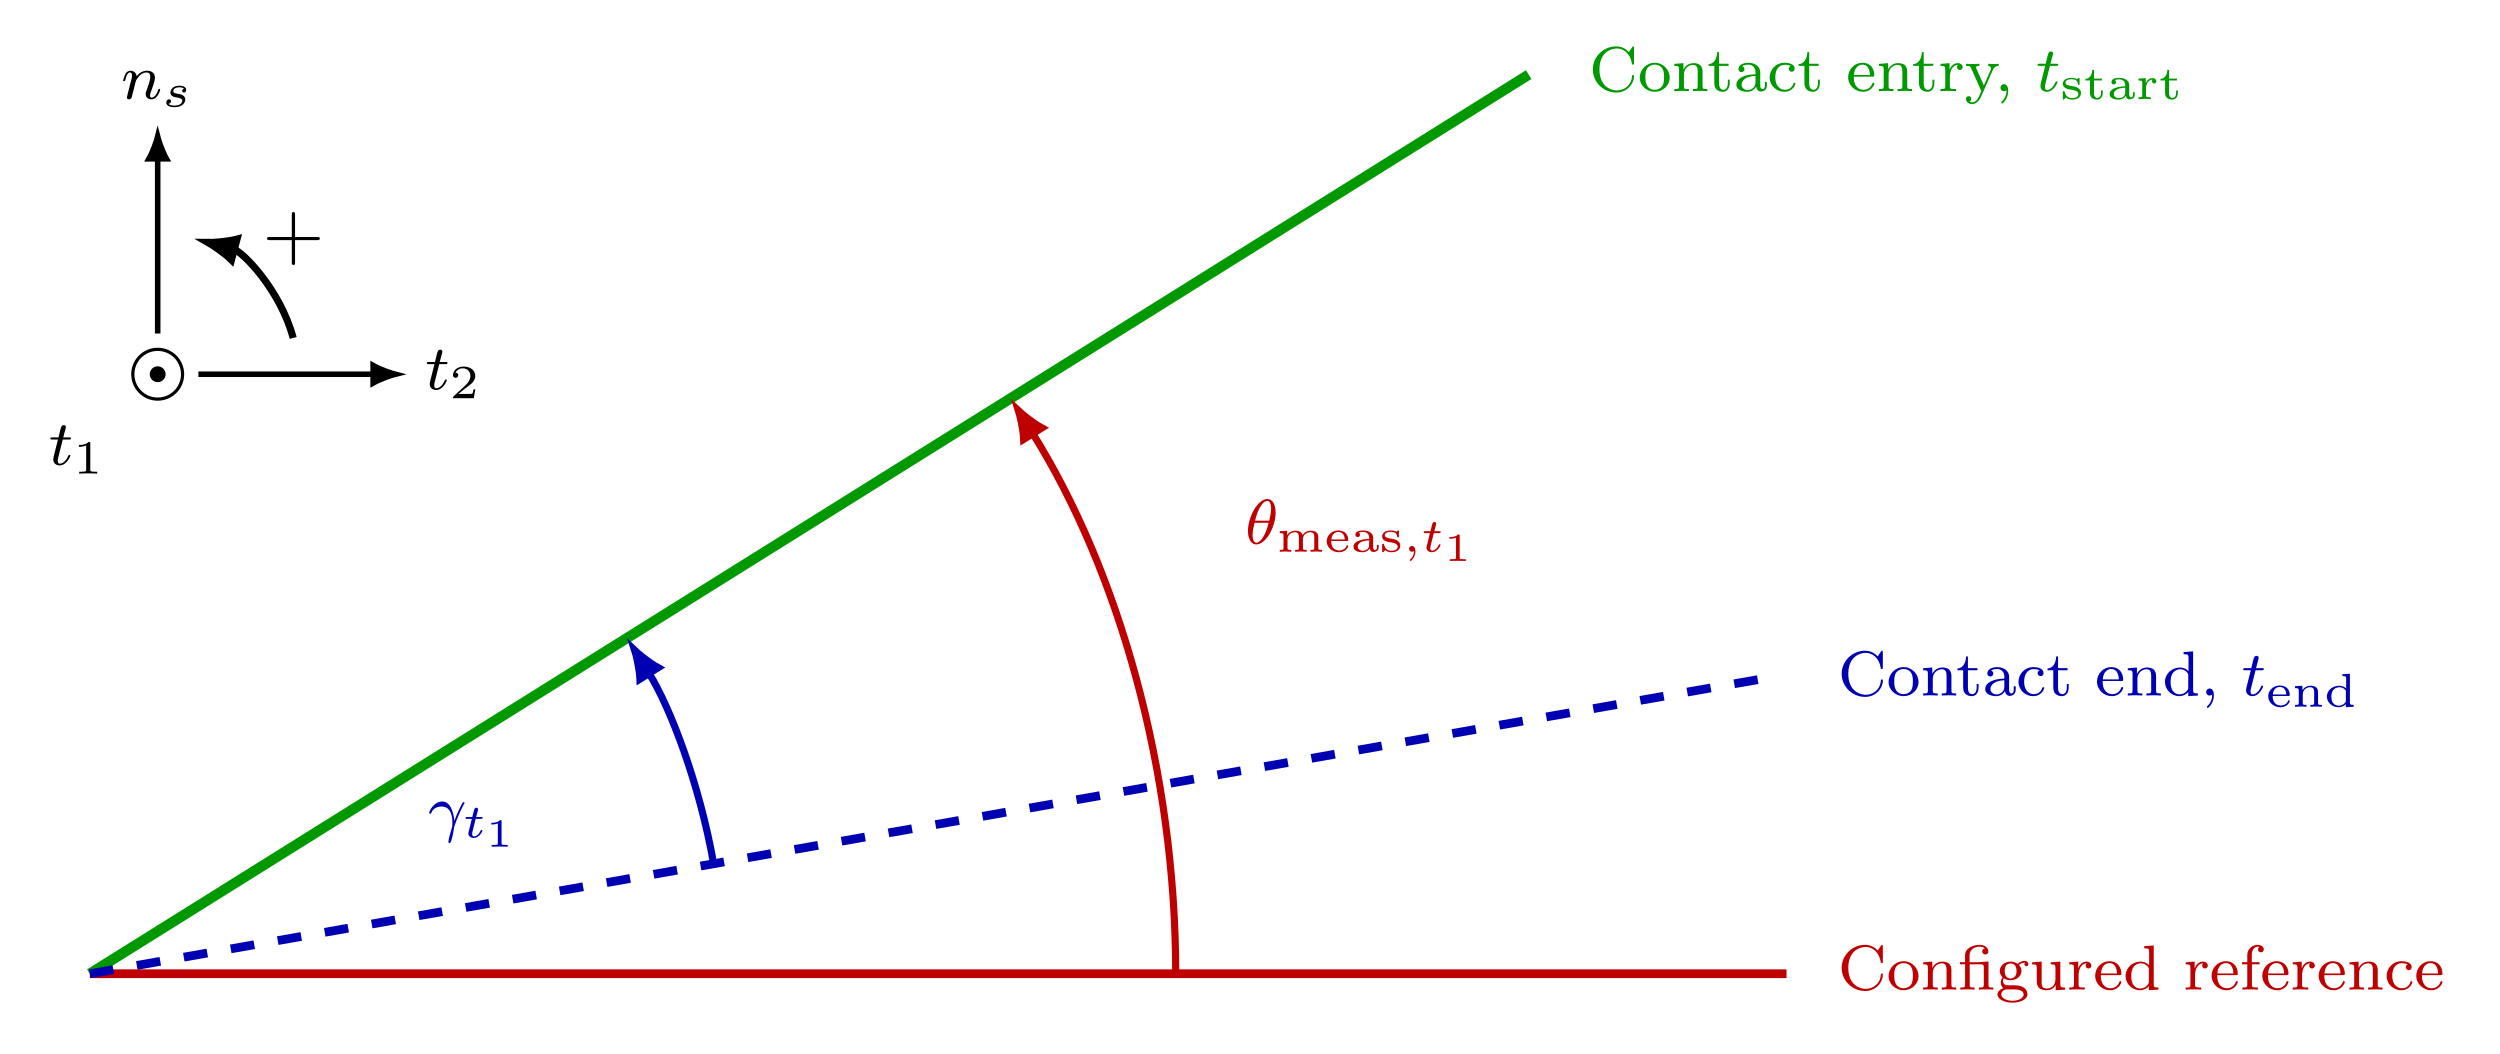
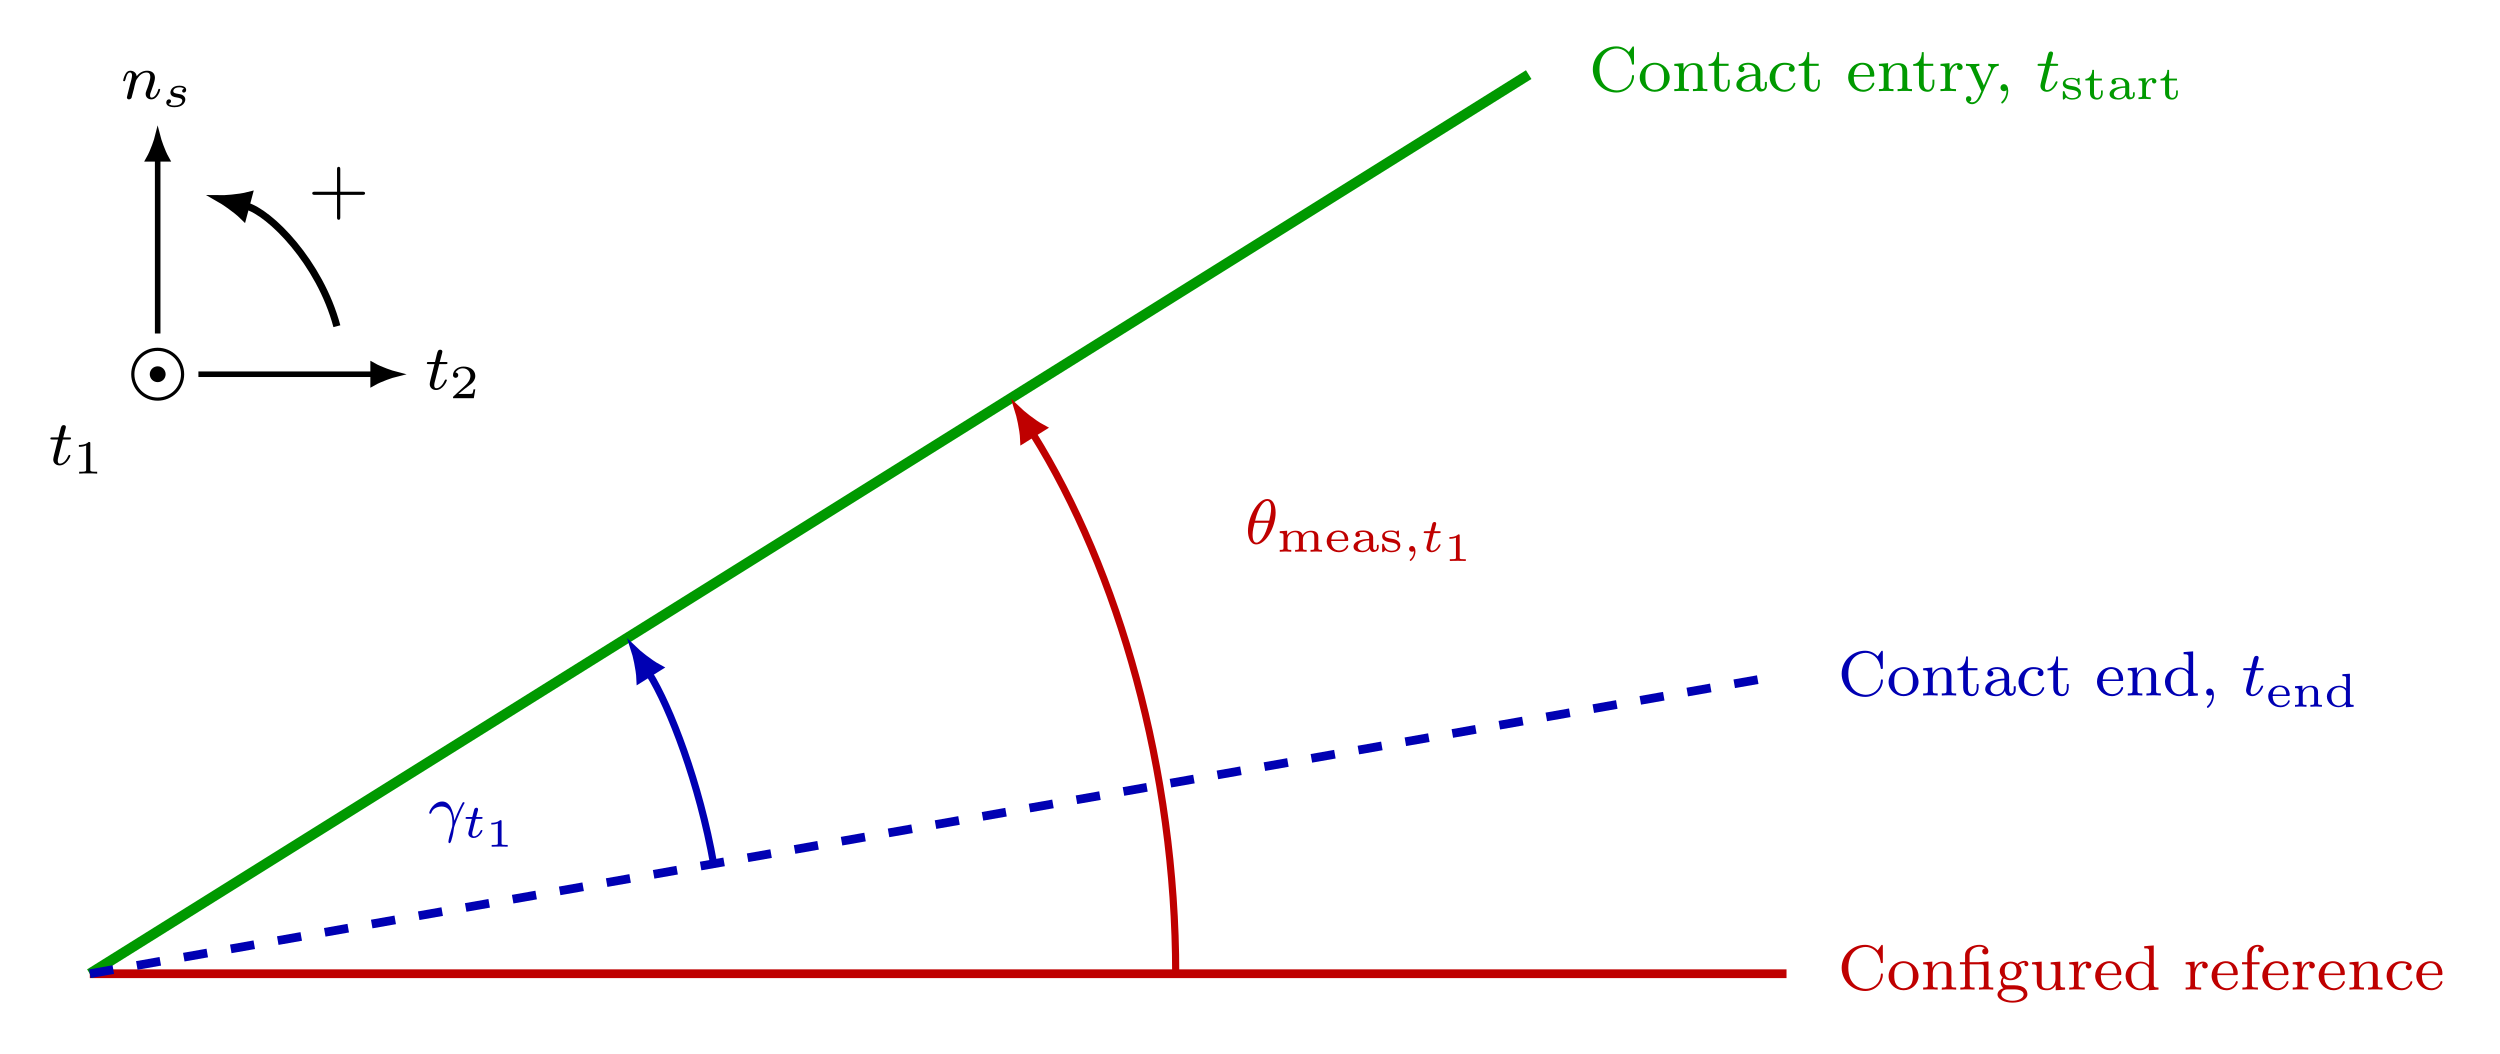
<svg xmlns="http://www.w3.org/2000/svg" xmlns:xlink="http://www.w3.org/1999/xlink" width="312.146" height="131.531" viewBox="0 0 312.146 131.531">
  <defs>
    <g>
      <g id="glyph-0-0">
        <path d="M 5.609 -5.375 C 5.609 -5.516 5.609 -5.594 5.516 -5.594 C 5.453 -5.594 5.438 -5.578 5.375 -5.484 L 4.969 -4.891 C 4.688 -5.203 4.156 -5.594 3.391 -5.594 C 1.797 -5.594 0.469 -4.312 0.469 -2.719 C 0.469 -1.109 1.797 0.172 3.406 0.172 C 4.734 0.172 5.609 -0.891 5.609 -1.859 C 5.609 -1.938 5.609 -2.016 5.484 -2.016 C 5.391 -2.016 5.375 -1.969 5.359 -1.891 C 5.297 -0.672 4.312 -0.094 3.484 -0.094 C 2.797 -0.094 1.297 -0.516 1.297 -2.719 C 1.297 -4.844 2.719 -5.328 3.484 -5.328 C 4.219 -5.328 5.141 -4.797 5.344 -3.422 C 5.359 -3.359 5.359 -3.312 5.484 -3.312 C 5.609 -3.312 5.609 -3.359 5.609 -3.516 Z M 5.609 -5.375 " />
      </g>
      <g id="glyph-0-1">
        <path d="M 3.969 -1.688 C 3.969 -2.688 3.156 -3.547 2.109 -3.547 C 1.062 -3.547 0.234 -2.688 0.234 -1.688 C 0.234 -0.703 1.094 0.078 2.109 0.078 C 3.125 0.078 3.969 -0.703 3.969 -1.688 Z M 2.109 -0.172 C 1.672 -0.172 1.344 -0.375 1.172 -0.656 C 0.969 -0.969 0.938 -1.359 0.938 -1.766 C 0.938 -2.062 0.938 -2.547 1.188 -2.875 C 1.391 -3.156 1.734 -3.312 2.109 -3.312 C 2.516 -3.312 2.859 -3.125 3.047 -2.844 C 3.25 -2.516 3.266 -2.078 3.266 -1.766 C 3.266 -1.391 3.25 -0.953 3.031 -0.625 C 2.812 -0.312 2.453 -0.172 2.109 -0.172 Z M 2.109 -0.172 " />
      </g>
      <g id="glyph-0-2">
        <path d="M 3.859 -2.406 C 3.859 -3.078 3.562 -3.5 2.719 -3.5 C 1.938 -3.5 1.578 -2.922 1.484 -2.734 L 1.469 -2.734 L 1.469 -3.5 L 0.328 -3.406 L 0.328 -3.156 C 0.859 -3.156 0.922 -3.094 0.922 -2.703 L 0.922 -0.625 C 0.922 -0.266 0.828 -0.266 0.328 -0.266 L 0.328 0 C 0.672 -0.031 1.016 -0.031 1.234 -0.031 C 1.453 -0.031 1.797 -0.031 2.141 0 L 2.141 -0.266 C 1.625 -0.266 1.531 -0.266 1.531 -0.625 L 1.531 -2.062 C 1.531 -2.891 2.172 -3.281 2.656 -3.281 C 3.141 -3.281 3.25 -2.938 3.25 -2.438 L 3.25 -0.625 C 3.25 -0.266 3.156 -0.266 2.656 -0.266 L 2.656 0 C 3 -0.031 3.344 -0.031 3.562 -0.031 C 3.781 -0.031 4.125 -0.031 4.453 0 L 4.453 -0.266 C 3.953 -0.266 3.859 -0.266 3.859 -0.625 Z M 3.859 -2.406 " />
      </g>
      <g id="glyph-0-3">
        <path d="M 1.469 -3.156 L 2.656 -3.156 L 2.656 -3.422 L 1.469 -3.422 L 1.469 -4.875 L 1.234 -4.875 C 1.219 -4.156 0.891 -3.406 0.156 -3.375 L 0.156 -3.156 L 0.875 -3.156 L 0.875 -0.984 C 0.875 -0.062 1.594 0.078 1.953 0.078 C 2.484 0.078 2.797 -0.391 2.797 -0.984 L 2.797 -1.438 L 2.562 -1.438 L 2.562 -1.016 C 2.562 -0.453 2.312 -0.172 2.016 -0.172 C 1.469 -0.172 1.469 -0.844 1.469 -0.969 Z M 1.469 -3.156 " />
      </g>
      <g id="glyph-0-4">
        <path d="M 3.328 -2.359 C 3.328 -3.141 2.578 -3.547 1.859 -3.547 C 1.203 -3.547 0.609 -3.281 0.609 -2.766 C 0.609 -2.531 0.781 -2.375 0.984 -2.375 C 1.203 -2.375 1.359 -2.547 1.359 -2.75 C 1.359 -2.938 1.234 -3.078 1.062 -3.125 C 1.359 -3.312 1.781 -3.312 1.844 -3.312 C 2.281 -3.312 2.734 -3.016 2.734 -2.359 L 2.734 -2.109 C 2.266 -2.094 1.734 -2.062 1.188 -1.828 C 0.484 -1.531 0.344 -1.078 0.344 -0.812 C 0.344 -0.125 1.156 0.078 1.703 0.078 C 2.281 0.078 2.641 -0.25 2.812 -0.562 C 2.844 -0.266 3.062 0.047 3.406 0.047 C 3.484 0.047 4.156 0.016 4.156 -0.719 L 4.156 -1.156 L 3.906 -1.156 L 3.906 -0.719 C 3.906 -0.391 3.797 -0.266 3.625 -0.266 C 3.328 -0.266 3.328 -0.625 3.328 -0.719 Z M 2.734 -1.125 C 2.734 -0.344 2.078 -0.141 1.766 -0.141 C 1.344 -0.141 1 -0.422 1 -0.797 C 1 -1.328 1.5 -1.859 2.734 -1.906 Z M 2.734 -1.125 " />
      </g>
      <g id="glyph-0-5">
        <path d="M 2.922 -3.156 C 2.703 -3.078 2.672 -2.891 2.672 -2.797 C 2.672 -2.594 2.812 -2.422 3.047 -2.422 C 3.25 -2.422 3.406 -2.578 3.406 -2.812 C 3.406 -3.297 2.875 -3.547 2.125 -3.547 C 1.031 -3.547 0.281 -2.656 0.281 -1.719 C 0.281 -0.703 1.109 0.078 2.109 0.078 C 3.219 0.078 3.5 -0.859 3.5 -0.953 C 3.5 -1.047 3.391 -1.047 3.375 -1.047 C 3.312 -1.047 3.281 -1.047 3.25 -0.953 C 3.203 -0.797 2.969 -0.172 2.188 -0.172 C 1.688 -0.172 0.984 -0.547 0.984 -1.719 C 0.984 -2.859 1.578 -3.297 2.156 -3.297 C 2.219 -3.297 2.641 -3.297 2.922 -3.156 Z M 2.922 -3.156 " />
      </g>
      <g id="glyph-0-6">
        <path d="M 3.281 -1.812 C 3.453 -1.812 3.5 -1.812 3.5 -2 C 3.5 -2.703 3.109 -3.547 2 -3.547 C 1.016 -3.547 0.234 -2.719 0.234 -1.734 C 0.234 -0.719 1.094 0.078 2.094 0.078 C 3.109 0.078 3.5 -0.766 3.5 -0.953 C 3.5 -0.984 3.484 -1.062 3.375 -1.062 C 3.281 -1.062 3.266 -1.016 3.25 -0.953 C 2.969 -0.188 2.281 -0.172 2.141 -0.172 C 1.781 -0.172 1.422 -0.328 1.188 -0.703 C 0.938 -1.062 0.938 -1.578 0.938 -1.812 Z M 0.953 -2.016 C 1.031 -3.125 1.703 -3.312 2 -3.312 C 2.922 -3.312 2.953 -2.203 2.953 -2.016 Z M 0.953 -2.016 " />
      </g>
      <g id="glyph-0-7">
        <path d="M 1.453 -1.812 C 1.453 -2.406 1.703 -3.266 2.469 -3.281 C 2.422 -3.25 2.344 -3.188 2.344 -3 C 2.344 -2.75 2.531 -2.641 2.688 -2.641 C 2.875 -2.641 3.047 -2.766 3.047 -3 C 3.047 -3.281 2.797 -3.5 2.438 -3.5 C 1.922 -3.5 1.578 -3.109 1.406 -2.672 L 1.406 -3.5 L 0.281 -3.406 L 0.281 -3.156 C 0.812 -3.156 0.875 -3.094 0.875 -2.703 L 0.875 -0.625 C 0.875 -0.266 0.781 -0.266 0.281 -0.266 L 0.281 0 C 0.594 -0.031 1.031 -0.031 1.219 -0.031 C 1.688 -0.031 1.703 -0.031 2.219 0 L 2.219 -0.266 L 2.062 -0.266 C 1.469 -0.266 1.453 -0.344 1.453 -0.641 Z M 1.453 -1.812 " />
      </g>
      <g id="glyph-0-8">
        <path d="M 3.516 -2.625 C 3.719 -3.078 4.016 -3.156 4.266 -3.156 L 4.266 -3.422 C 4 -3.391 3.984 -3.391 3.641 -3.391 C 3.609 -3.391 3.188 -3.391 2.953 -3.422 L 2.953 -3.156 C 3.188 -3.141 3.297 -3.016 3.297 -2.828 C 3.297 -2.781 3.297 -2.734 3.25 -2.641 L 2.406 -0.719 L 1.484 -2.797 C 1.422 -2.906 1.422 -2.922 1.422 -2.953 C 1.422 -3.156 1.672 -3.156 1.844 -3.156 L 1.844 -3.422 C 1.5 -3.391 1.156 -3.391 0.969 -3.391 C 0.812 -3.391 0.422 -3.391 0.172 -3.422 L 0.172 -3.156 C 0.594 -3.156 0.703 -3.141 0.828 -2.844 L 2.094 0 C 1.734 0.844 1.5 1.391 0.938 1.391 C 0.734 1.391 0.609 1.297 0.609 1.297 C 0.672 1.281 0.844 1.203 0.844 0.969 C 0.844 0.75 0.688 0.625 0.516 0.625 C 0.344 0.625 0.172 0.734 0.172 0.969 C 0.172 1.328 0.516 1.625 0.938 1.625 C 1.641 1.625 2.031 0.766 2.062 0.688 Z M 3.516 -2.625 " />
      </g>
      <g id="glyph-0-9">
        <path d="M 1.484 -0.125 C 1.484 0.125 1.484 0.766 0.875 1.328 C 0.859 1.359 0.828 1.375 0.828 1.422 C 0.828 1.5 0.906 1.547 0.938 1.547 C 1.047 1.547 1.703 0.922 1.703 -0.031 C 1.703 -0.469 1.547 -0.875 1.172 -0.875 C 0.906 -0.875 0.734 -0.672 0.734 -0.438 C 0.734 -0.203 0.891 0 1.172 0 C 1.344 0 1.453 -0.094 1.484 -0.125 Z M 1.484 -0.125 " />
      </g>
      <g id="glyph-0-10">
        <path d="M 2.609 -5.422 L 2.609 -5.156 C 3.156 -5.156 3.219 -5.109 3.219 -4.719 L 3.219 -3.047 C 2.938 -3.344 2.562 -3.5 2.156 -3.5 C 1.156 -3.5 0.281 -2.734 0.281 -1.703 C 0.281 -0.734 1.078 0.078 2.078 0.078 C 2.547 0.078 2.922 -0.141 3.188 -0.422 L 3.188 0.078 L 4.391 0 L 4.391 -0.266 C 3.859 -0.266 3.797 -0.312 3.797 -0.703 L 3.797 -5.516 Z M 3.188 -0.984 C 3.188 -0.844 3.188 -0.812 3.078 -0.656 C 2.844 -0.328 2.484 -0.141 2.109 -0.141 C 1.75 -0.141 1.422 -0.328 1.234 -0.625 C 1.031 -0.938 0.984 -1.328 0.984 -1.703 C 0.984 -2.156 1.062 -2.484 1.234 -2.766 C 1.422 -3.062 1.781 -3.281 2.188 -3.281 C 2.578 -3.281 2.953 -3.094 3.188 -2.672 Z M 3.188 -0.984 " />
      </g>
      <g id="glyph-0-11">
        <path d="M 2.75 -3.438 C 2.672 -3.438 2.625 -3.438 2.609 -3.422 C 2.594 -3.422 2.578 -3.422 2.469 -3.422 L 1.438 -3.422 L 1.438 -4.281 C 1.438 -5.078 2.172 -5.359 2.672 -5.359 C 2.906 -5.359 3.141 -5.312 3.344 -5.156 C 3.328 -5.156 3.016 -5.094 3.016 -4.766 C 3.016 -4.516 3.219 -4.391 3.391 -4.391 C 3.516 -4.391 3.781 -4.453 3.781 -4.781 C 3.781 -5.203 3.359 -5.594 2.688 -5.594 C 1.906 -5.594 0.875 -5.203 0.875 -4.297 L 0.875 -3.422 L 0.234 -3.422 L 0.234 -3.156 L 0.875 -3.156 L 0.875 -0.625 C 0.875 -0.266 0.781 -0.266 0.281 -0.266 L 0.281 0 C 0.594 -0.031 1.031 -0.031 1.172 -0.031 C 1.328 -0.031 1.75 -0.031 2.062 0 L 2.062 -0.266 C 1.562 -0.266 1.453 -0.266 1.453 -0.625 L 1.453 -3.156 L 2.828 -3.156 C 3.156 -3.156 3.219 -3.062 3.219 -2.734 L 3.219 -0.625 C 3.219 -0.266 3.125 -0.266 2.609 -0.266 L 2.609 0 C 2.922 -0.031 3.359 -0.031 3.5 -0.031 C 3.656 -0.031 4.094 -0.031 4.391 0 L 4.391 -0.266 C 3.891 -0.266 3.797 -0.266 3.797 -0.625 L 3.797 -3.516 Z M 2.75 -3.438 " />
      </g>
      <g id="glyph-0-12">
        <path d="M 1.375 -0.547 C 1.125 -0.578 0.922 -0.781 0.922 -1.078 C 0.922 -1.266 0.969 -1.328 1.031 -1.406 C 1.359 -1.203 1.672 -1.172 1.859 -1.172 C 2.656 -1.172 3.234 -1.719 3.234 -2.328 C 3.234 -2.641 3.094 -2.891 2.906 -3.094 C 3.016 -3.188 3.281 -3.359 3.672 -3.359 C 3.641 -3.344 3.594 -3.297 3.594 -3.172 C 3.594 -3.031 3.703 -2.922 3.844 -2.922 C 3.953 -2.922 4.094 -3 4.094 -3.188 C 4.094 -3.312 3.984 -3.594 3.641 -3.594 C 3.5 -3.594 3.125 -3.562 2.75 -3.219 C 2.562 -3.359 2.25 -3.5 1.875 -3.5 C 1.094 -3.5 0.516 -2.953 0.516 -2.328 C 0.516 -1.953 0.719 -1.688 0.875 -1.531 C 0.703 -1.328 0.641 -1.078 0.641 -0.875 C 0.641 -0.562 0.797 -0.312 0.969 -0.172 C 0.562 -0.062 0.234 0.25 0.234 0.609 C 0.234 1.188 1.062 1.625 2.109 1.625 C 3.094 1.625 3.969 1.219 3.969 0.594 C 3.969 0.172 3.719 -0.172 3.453 -0.297 C 2.984 -0.547 2.594 -0.547 1.812 -0.547 Z M 1.875 -1.391 C 1.141 -1.391 1.141 -2.156 1.141 -2.328 C 1.141 -2.625 1.172 -2.828 1.297 -3 C 1.422 -3.172 1.656 -3.266 1.859 -3.266 C 2.609 -3.266 2.609 -2.516 2.609 -2.328 C 2.609 -2.047 2.562 -1.828 2.438 -1.672 C 2.266 -1.453 2.016 -1.391 1.875 -1.391 Z M 2.25 -0.031 C 2.453 -0.031 3.5 -0.031 3.5 0.609 C 3.5 1.031 2.891 1.391 2.109 1.391 C 1.312 1.391 0.703 1.031 0.703 0.609 C 0.703 0.438 0.828 -0.031 1.484 -0.031 Z M 2.25 -0.031 " />
      </g>
      <g id="glyph-0-13">
        <path d="M 2.656 -3.406 L 2.656 -3.156 C 3.188 -3.156 3.25 -3.094 3.25 -2.703 L 3.25 -1.328 C 3.25 -0.641 2.844 -0.141 2.25 -0.141 C 1.562 -0.141 1.531 -0.484 1.531 -0.875 L 1.531 -3.5 L 0.328 -3.406 L 0.328 -3.156 C 0.922 -3.156 0.922 -3.125 0.922 -2.422 L 0.922 -1.234 C 0.922 -0.656 0.922 0.078 2.203 0.078 C 2.938 0.078 3.234 -0.484 3.266 -0.562 L 3.281 -0.562 L 3.281 0.078 L 4.453 0 L 4.453 -0.266 C 3.922 -0.266 3.859 -0.312 3.859 -0.703 L 3.859 -3.5 Z M 2.656 -3.406 " />
      </g>
      <g id="glyph-0-14">
        <path d="M 1.516 -3.156 L 2.469 -3.156 L 2.469 -3.422 L 1.5 -3.422 L 1.5 -4.312 C 1.5 -5.016 1.875 -5.359 2.234 -5.359 C 2.359 -5.359 2.422 -5.328 2.453 -5.328 C 2.312 -5.25 2.281 -5.125 2.281 -5.016 C 2.281 -4.812 2.422 -4.656 2.641 -4.656 C 2.844 -4.656 3 -4.812 3 -5.016 C 3 -5.359 2.656 -5.594 2.234 -5.594 C 1.641 -5.594 0.938 -5.156 0.938 -4.312 L 0.938 -3.422 L 0.281 -3.422 L 0.281 -3.156 L 0.938 -3.156 L 0.938 -0.625 C 0.938 -0.266 0.844 -0.266 0.328 -0.266 L 0.328 0 C 0.641 -0.031 1.078 -0.031 1.266 -0.031 C 1.734 -0.031 1.75 -0.031 2.266 0 L 2.266 -0.266 L 2.109 -0.266 C 1.531 -0.266 1.516 -0.344 1.516 -0.641 Z M 1.516 -3.156 " />
      </g>
      <g id="glyph-1-0">
        <path d="M 1.75 -3.156 L 2.531 -3.156 C 2.688 -3.156 2.781 -3.156 2.781 -3.312 C 2.781 -3.422 2.672 -3.422 2.547 -3.422 L 1.812 -3.422 L 2.109 -4.547 C 2.141 -4.672 2.141 -4.703 2.141 -4.719 C 2.141 -4.875 2.016 -4.953 1.875 -4.953 C 1.609 -4.953 1.547 -4.75 1.453 -4.391 L 1.219 -3.422 L 0.453 -3.422 C 0.297 -3.422 0.203 -3.422 0.203 -3.266 C 0.203 -3.156 0.297 -3.156 0.438 -3.156 L 1.156 -3.156 L 0.672 -1.25 C 0.625 -1.062 0.562 -0.781 0.562 -0.672 C 0.562 -0.188 0.938 0.078 1.359 0.078 C 2.219 0.078 2.703 -1.047 2.703 -1.141 C 2.703 -1.219 2.625 -1.234 2.578 -1.234 C 2.5 -1.234 2.484 -1.203 2.422 -1.094 C 2.266 -0.703 1.875 -0.141 1.391 -0.141 C 1.219 -0.141 1.125 -0.25 1.125 -0.516 C 1.125 -0.672 1.156 -0.75 1.172 -0.859 Z M 1.75 -3.156 " />
      </g>
      <g id="glyph-1-1">
        <path d="M 3.797 -3.891 C 3.797 -4.891 3.422 -5.594 2.766 -5.594 C 1.578 -5.594 0.344 -3.375 0.344 -1.609 C 0.344 -0.844 0.609 0.078 1.391 0.078 C 2.562 0.078 3.797 -2.078 3.797 -3.891 Z M 1.234 -2.891 C 1.609 -4.5 2.266 -5.359 2.75 -5.359 C 3.234 -5.359 3.234 -4.516 3.234 -4.359 C 3.234 -3.922 3.094 -3.281 3 -2.891 Z M 2.922 -2.625 C 2.547 -1.031 1.891 -0.141 1.406 -0.141 C 0.969 -0.141 0.922 -0.781 0.922 -1.141 C 0.922 -1.641 1.078 -2.281 1.172 -2.625 Z M 2.922 -2.625 " />
      </g>
      <g id="glyph-1-2">
        <path d="M 3.25 -1.281 C 3.156 -2.25 2.766 -2.891 2.75 -2.906 C 2.578 -3.172 2.281 -3.5 1.766 -3.5 C 0.734 -3.5 0.141 -2.344 0.141 -2.078 C 0.141 -2 0.203 -1.969 0.266 -1.969 C 0.344 -1.969 0.359 -2 0.391 -2.062 C 0.625 -2.781 1.406 -2.875 1.656 -2.875 C 2.922 -2.875 3.031 -1.5 3.031 -0.828 C 3.031 -0.391 3 -0.328 2.938 -0.141 C 2.766 0.422 2.531 1.297 2.531 1.531 C 2.531 1.547 2.547 1.703 2.672 1.703 C 2.75 1.703 2.828 1.594 2.891 1.391 C 3.125 0.656 3.188 0.125 3.234 -0.234 C 3.266 -0.391 3.703 -1.719 4.438 -3.109 C 4.547 -3.281 4.547 -3.297 4.547 -3.328 C 4.547 -3.328 4.547 -3.422 4.422 -3.422 C 4.391 -3.422 4.359 -3.406 4.328 -3.391 C 4.297 -3.359 3.672 -2.203 3.281 -1.109 Z M 3.25 -1.281 " />
      </g>
      <g id="glyph-1-3">
        <path d="M 1.594 -1.297 C 1.609 -1.422 1.688 -1.719 1.719 -1.844 C 1.828 -2.266 1.828 -2.281 2.016 -2.547 C 2.266 -2.922 2.641 -3.281 3.172 -3.281 C 3.453 -3.281 3.625 -3.109 3.625 -2.734 C 3.625 -2.297 3.297 -1.391 3.141 -1.016 C 3.047 -0.75 3.047 -0.703 3.047 -0.594 C 3.047 -0.141 3.406 0.078 3.75 0.078 C 4.531 0.078 4.859 -1.031 4.859 -1.141 C 4.859 -1.219 4.797 -1.234 4.734 -1.234 C 4.641 -1.234 4.625 -1.188 4.609 -1.109 C 4.406 -0.453 4.078 -0.141 3.781 -0.141 C 3.656 -0.141 3.594 -0.219 3.594 -0.406 C 3.594 -0.594 3.656 -0.766 3.734 -0.953 C 3.844 -1.266 4.203 -2.172 4.203 -2.625 C 4.203 -3.219 3.781 -3.5 3.219 -3.5 C 2.578 -3.5 2.156 -3.109 1.922 -2.812 C 1.875 -3.25 1.531 -3.5 1.125 -3.5 C 0.828 -3.5 0.641 -3.312 0.516 -3.078 C 0.312 -2.703 0.234 -2.297 0.234 -2.281 C 0.234 -2.219 0.297 -2.188 0.359 -2.188 C 0.453 -2.188 0.469 -2.219 0.531 -2.422 C 0.625 -2.812 0.766 -3.281 1.094 -3.281 C 1.297 -3.281 1.344 -3.078 1.344 -2.906 C 1.344 -2.766 1.312 -2.609 1.25 -2.344 C 1.234 -2.281 1.109 -1.812 1.078 -1.703 L 0.781 -0.516 C 0.75 -0.391 0.703 -0.203 0.703 -0.172 C 0.703 0.016 0.859 0.078 0.953 0.078 C 1.109 0.078 1.219 -0.016 1.281 -0.109 C 1.297 -0.156 1.359 -0.422 1.406 -0.594 Z M 1.594 -1.297 " />
      </g>
      <g id="glyph-2-0">
        <path d="M 2.406 -2.484 C 2.406 -2.594 2.406 -2.656 2.312 -2.656 C 2.281 -2.656 2.281 -2.656 2.188 -2.578 C 2.172 -2.578 2.172 -2.562 2.078 -2.5 C 1.844 -2.656 1.547 -2.656 1.422 -2.656 C 0.5 -2.656 0.312 -2.188 0.312 -1.922 C 0.312 -1.328 1.016 -1.219 1.469 -1.156 C 1.734 -1.109 2.25 -1.031 2.25 -0.625 C 2.25 -0.406 2.078 -0.125 1.469 -0.125 C 0.906 -0.125 0.656 -0.469 0.547 -0.906 C 0.531 -0.969 0.516 -1 0.422 -1 C 0.312 -1 0.312 -0.953 0.312 -0.828 L 0.312 -0.109 C 0.312 0 0.312 0.062 0.406 0.062 C 0.453 0.062 0.453 0.047 0.562 -0.047 L 0.703 -0.203 C 1 0.062 1.344 0.062 1.469 0.062 C 2.344 0.062 2.578 -0.422 2.578 -0.766 C 2.578 -1 2.469 -1.188 2.328 -1.297 C 2.078 -1.516 1.844 -1.562 1.484 -1.625 C 1.047 -1.688 0.641 -1.766 0.641 -2.062 C 0.641 -2.234 0.797 -2.484 1.422 -2.484 C 1.844 -2.484 2.156 -2.328 2.188 -1.906 C 2.203 -1.828 2.203 -1.781 2.297 -1.781 C 2.406 -1.781 2.406 -1.828 2.406 -1.953 Z M 2.406 -2.484 " />
      </g>
      <g id="glyph-2-1">
        <path d="M 1.297 -2.328 L 2.281 -2.328 L 2.281 -2.562 L 1.297 -2.562 L 1.297 -3.656 L 1.078 -3.656 C 1.078 -3.125 0.812 -2.547 0.219 -2.531 L 0.219 -2.328 L 0.797 -2.328 L 0.797 -0.75 C 0.797 -0.125 1.281 0.062 1.672 0.062 C 2.094 0.062 2.391 -0.266 2.391 -0.75 L 2.391 -1.078 L 2.172 -1.078 L 2.172 -0.766 C 2.172 -0.344 1.953 -0.156 1.719 -0.156 C 1.297 -0.156 1.297 -0.625 1.297 -0.75 Z M 1.297 -2.328 " />
      </g>
      <g id="glyph-2-2">
        <path d="M 2.828 -1.781 C 2.828 -2.328 2.266 -2.656 1.594 -2.656 C 1.312 -2.656 0.609 -2.625 0.609 -2.125 C 0.609 -1.969 0.719 -1.828 0.906 -1.828 C 1.078 -1.828 1.188 -1.969 1.188 -2.125 C 1.188 -2.219 1.141 -2.328 1.031 -2.375 C 1.219 -2.469 1.531 -2.469 1.578 -2.469 C 2 -2.469 2.328 -2.219 2.328 -1.766 L 2.328 -1.609 C 2.062 -1.594 1.578 -1.578 1.156 -1.422 C 0.75 -1.297 0.375 -1.031 0.375 -0.625 C 0.375 -0.094 1.016 0.062 1.469 0.062 C 1.969 0.062 2.281 -0.188 2.406 -0.422 C 2.453 -0.109 2.641 0.031 2.844 0.031 C 2.875 0.031 3.516 0.031 3.516 -0.531 L 3.516 -0.859 L 3.297 -0.859 L 3.297 -0.547 C 3.297 -0.484 3.297 -0.219 3.062 -0.219 C 2.828 -0.219 2.828 -0.484 2.828 -0.547 Z M 2.328 -0.844 C 2.328 -0.219 1.719 -0.125 1.531 -0.125 C 1.203 -0.125 0.906 -0.328 0.906 -0.625 C 0.906 -0.953 1.219 -1.391 2.328 -1.422 Z M 2.328 -0.844 " />
      </g>
      <g id="glyph-2-3">
        <path d="M 1.281 -1.328 C 1.281 -1.891 1.578 -2.422 2.094 -2.438 C 2.047 -2.375 2.031 -2.312 2.031 -2.234 C 2.031 -2.078 2.141 -1.953 2.297 -1.953 C 2.469 -1.953 2.578 -2.078 2.578 -2.234 C 2.578 -2.469 2.359 -2.625 2.094 -2.625 C 1.734 -2.625 1.438 -2.406 1.25 -2.016 L 1.25 -2.625 L 0.344 -2.562 L 0.344 -2.328 C 0.766 -2.328 0.812 -2.281 0.812 -2 L 0.812 -0.484 C 0.812 -0.234 0.75 -0.234 0.344 -0.234 L 0.344 0 C 0.5 -0.016 0.938 -0.031 1.062 -0.031 C 1.375 -0.031 1.781 0 1.875 0 L 1.875 -0.234 L 1.734 -0.234 C 1.297 -0.234 1.281 -0.297 1.281 -0.5 Z M 1.281 -1.328 " />
      </g>
      <g id="glyph-2-4">
        <path d="M 2.797 -1.344 C 2.922 -1.344 2.969 -1.344 2.969 -1.484 C 2.969 -1.953 2.719 -2.656 1.719 -2.656 C 0.891 -2.656 0.281 -2.016 0.281 -1.297 C 0.281 -0.547 0.969 0.062 1.812 0.062 C 2.672 0.062 2.969 -0.578 2.969 -0.719 C 2.969 -0.75 2.953 -0.812 2.859 -0.812 C 2.781 -0.812 2.766 -0.781 2.75 -0.703 C 2.562 -0.266 2.125 -0.156 1.844 -0.156 C 1.516 -0.156 1.234 -0.297 1.078 -0.516 C 0.844 -0.797 0.844 -1.188 0.844 -1.344 Z M 0.859 -1.531 C 0.922 -2.328 1.469 -2.469 1.719 -2.469 C 2.484 -2.469 2.531 -1.703 2.531 -1.531 Z M 0.859 -1.531 " />
      </g>
      <g id="glyph-2-5">
        <path d="M 3.25 -1.797 C 3.25 -2.375 2.922 -2.625 2.328 -2.625 C 1.797 -2.625 1.469 -2.344 1.297 -2.062 L 1.297 -2.625 L 0.375 -2.562 L 0.375 -2.328 C 0.797 -2.328 0.844 -2.281 0.844 -2 L 0.844 -0.484 C 0.844 -0.234 0.781 -0.234 0.375 -0.234 L 0.375 0 C 0.422 0 0.828 -0.031 1.094 -0.031 C 1.359 -0.031 1.75 0 1.812 0 L 1.812 -0.234 C 1.406 -0.234 1.344 -0.234 1.344 -0.484 L 1.344 -1.531 C 1.344 -2.188 1.906 -2.438 2.266 -2.438 C 2.672 -2.438 2.766 -2.188 2.766 -1.812 L 2.766 -0.484 C 2.766 -0.234 2.703 -0.234 2.297 -0.234 L 2.297 0 C 2.328 0 2.734 -0.031 3 -0.031 C 3.281 -0.031 3.672 0 3.734 0 L 3.734 -0.234 C 3.312 -0.234 3.25 -0.234 3.25 -0.484 Z M 3.25 -1.797 " />
      </g>
      <g id="glyph-2-6">
        <path d="M 2.266 -4.062 L 2.266 -3.828 C 2.672 -3.828 2.734 -3.797 2.734 -3.5 L 2.734 -2.297 C 2.469 -2.531 2.172 -2.625 1.859 -2.625 C 1.031 -2.625 0.328 -2.031 0.328 -1.281 C 0.328 -0.547 0.984 0.062 1.781 0.062 C 2.141 0.062 2.453 -0.078 2.703 -0.312 L 2.703 0.062 L 3.672 0 L 3.672 -0.234 C 3.25 -0.234 3.203 -0.281 3.203 -0.562 L 3.203 -4.125 Z M 2.703 -0.766 C 2.703 -0.656 2.703 -0.625 2.609 -0.516 C 2.328 -0.156 1.938 -0.125 1.828 -0.125 C 1.578 -0.125 1.312 -0.219 1.109 -0.453 C 0.922 -0.688 0.891 -1.016 0.891 -1.281 C 0.891 -2.359 1.688 -2.438 1.891 -2.438 C 2.094 -2.438 2.391 -2.375 2.625 -2.109 C 2.703 -2 2.703 -2 2.703 -1.875 Z M 2.703 -0.766 " />
      </g>
      <g id="glyph-2-7">
        <path d="M 5.188 -1.797 C 5.188 -2.406 4.828 -2.625 4.25 -2.625 C 3.688 -2.625 3.359 -2.312 3.234 -2.078 C 3.094 -2.625 2.484 -2.625 2.328 -2.625 C 1.781 -2.625 1.453 -2.328 1.297 -2.078 L 1.297 -2.625 L 0.375 -2.562 L 0.375 -2.328 C 0.797 -2.328 0.844 -2.281 0.844 -2 L 0.844 -0.484 C 0.844 -0.234 0.781 -0.234 0.375 -0.234 L 0.375 0 C 0.422 0 0.828 -0.031 1.094 -0.031 C 1.359 -0.031 1.75 0 1.812 0 L 1.812 -0.234 C 1.406 -0.234 1.344 -0.234 1.344 -0.484 L 1.344 -1.531 C 1.344 -2.188 1.906 -2.438 2.266 -2.438 C 2.672 -2.438 2.766 -2.172 2.766 -1.812 L 2.766 -0.484 C 2.766 -0.234 2.703 -0.234 2.297 -0.234 L 2.297 0 C 2.344 0 2.75 -0.031 3.016 -0.031 C 3.281 -0.031 3.672 0 3.734 0 L 3.734 -0.234 C 3.328 -0.234 3.266 -0.234 3.266 -0.484 L 3.266 -1.531 C 3.266 -2.188 3.828 -2.438 4.188 -2.438 C 4.609 -2.438 4.688 -2.172 4.688 -1.812 L 4.688 -0.484 C 4.688 -0.234 4.625 -0.234 4.219 -0.234 L 4.219 0 C 4.266 0 4.672 -0.031 4.938 -0.031 C 5.203 -0.031 5.594 0 5.656 0 L 5.656 -0.234 C 5.25 -0.234 5.188 -0.234 5.188 -0.484 Z M 5.188 -1.797 " />
      </g>
      <g id="glyph-2-8">
        <path d="M 3.203 -1.109 L 2.984 -1.109 C 2.969 -1.031 2.906 -0.641 2.828 -0.578 C 2.781 -0.531 2.297 -0.531 2.219 -0.531 L 1.094 -0.531 L 1.859 -1.156 C 2.062 -1.312 2.594 -1.703 2.781 -1.875 C 2.953 -2.047 3.203 -2.359 3.203 -2.781 C 3.203 -3.531 2.531 -3.953 1.734 -3.953 C 0.969 -3.953 0.422 -3.453 0.422 -2.891 C 0.422 -2.594 0.688 -2.547 0.75 -2.547 C 0.906 -2.547 1.078 -2.656 1.078 -2.875 C 1.078 -3 1 -3.203 0.734 -3.203 C 0.875 -3.5 1.234 -3.734 1.641 -3.734 C 2.266 -3.734 2.594 -3.266 2.594 -2.781 C 2.594 -2.359 2.328 -1.922 1.906 -1.547 L 0.5 -0.25 C 0.438 -0.188 0.422 -0.188 0.422 0 L 3.016 0 Z M 3.203 -1.109 " />
      </g>
      <g id="glyph-2-9">
        <path d="M 2.141 -3.781 C 2.141 -3.953 2.109 -3.953 1.938 -3.953 C 1.547 -3.578 0.938 -3.578 0.719 -3.578 L 0.719 -3.344 C 0.875 -3.344 1.266 -3.344 1.625 -3.516 L 1.625 -0.5 C 1.625 -0.312 1.625 -0.234 1.016 -0.234 L 0.75 -0.234 L 0.75 0 C 1.078 -0.031 1.547 -0.031 1.875 -0.031 C 2.219 -0.031 2.672 -0.031 3 0 L 3 -0.234 L 2.75 -0.234 C 2.141 -0.234 2.141 -0.312 2.141 -0.5 Z M 2.141 -3.781 " />
      </g>
      <g id="glyph-3-0">
        <path d="M 1.375 -0.078 C 1.375 0.484 1.078 0.812 0.922 0.938 C 0.859 1 0.844 1.016 0.844 1.047 C 0.844 1.094 0.906 1.156 0.953 1.156 C 1.031 1.156 1.562 0.672 1.562 -0.047 C 1.562 -0.422 1.406 -0.719 1.125 -0.719 C 0.891 -0.719 0.766 -0.531 0.766 -0.359 C 0.766 -0.188 0.891 0 1.125 0 C 1.219 0 1.297 -0.031 1.375 -0.078 Z M 1.375 -0.078 " />
      </g>
      <g id="glyph-3-1">
        <path d="M 1.594 -2.328 L 2.25 -2.328 C 2.375 -2.328 2.453 -2.328 2.453 -2.469 C 2.453 -2.562 2.375 -2.562 2.266 -2.562 L 1.656 -2.562 L 1.875 -3.391 C 1.891 -3.484 1.891 -3.516 1.891 -3.516 C 1.891 -3.656 1.781 -3.719 1.688 -3.719 C 1.609 -3.719 1.453 -3.672 1.406 -3.484 L 1.172 -2.562 L 0.531 -2.562 C 0.406 -2.562 0.406 -2.562 0.375 -2.547 C 0.344 -2.516 0.328 -2.438 0.328 -2.406 C 0.344 -2.328 0.391 -2.328 0.516 -2.328 L 1.109 -2.328 L 0.766 -0.922 C 0.719 -0.781 0.672 -0.578 0.672 -0.516 C 0.672 -0.172 0.984 0.062 1.344 0.062 C 2.031 0.062 2.438 -0.75 2.438 -0.859 C 2.438 -0.875 2.422 -0.938 2.328 -0.938 C 2.25 -0.938 2.234 -0.906 2.203 -0.844 C 2 -0.391 1.672 -0.141 1.375 -0.141 C 1.156 -0.141 1.156 -0.359 1.156 -0.438 C 1.156 -0.516 1.156 -0.531 1.172 -0.641 Z M 1.594 -2.328 " />
      </g>
      <g id="glyph-3-2">
        <path d="M 2.719 -2.234 C 2.547 -2.203 2.484 -2.047 2.484 -1.953 C 2.484 -1.859 2.547 -1.766 2.688 -1.766 C 2.812 -1.766 2.984 -1.844 2.984 -2.094 C 2.984 -2.5 2.531 -2.625 2.141 -2.625 C 1.234 -2.625 1.016 -2.031 1.016 -1.766 C 1.016 -1.281 1.562 -1.188 1.719 -1.172 C 2.156 -1.094 2.5 -1.031 2.5 -0.734 C 2.5 -0.609 2.406 -0.391 2.188 -0.281 C 1.953 -0.156 1.703 -0.141 1.531 -0.141 C 1.328 -0.141 0.953 -0.156 0.781 -0.359 C 0.984 -0.391 1.094 -0.547 1.094 -0.703 C 1.094 -0.828 1 -0.922 0.844 -0.922 C 0.688 -0.922 0.5 -0.797 0.5 -0.516 C 0.5 -0.188 0.828 0.062 1.531 0.062 C 2.641 0.062 2.875 -0.625 2.875 -0.906 C 2.875 -1.094 2.797 -1.234 2.656 -1.359 C 2.469 -1.531 2.25 -1.562 1.953 -1.609 C 1.672 -1.656 1.375 -1.703 1.375 -1.938 C 1.375 -1.953 1.375 -2.422 2.141 -2.422 C 2.281 -2.422 2.578 -2.406 2.719 -2.234 Z M 2.719 -2.234 " />
      </g>
      <g id="glyph-4-0">
        <path d="M 1.984 -3.156 C 1.984 -3.312 1.969 -3.312 1.797 -3.312 C 1.453 -2.984 0.891 -2.984 0.797 -2.984 L 0.703 -2.984 L 0.703 -2.766 L 0.797 -2.766 C 0.906 -2.766 1.234 -2.781 1.516 -2.906 L 1.516 -0.422 C 1.516 -0.266 1.516 -0.219 1 -0.219 L 0.75 -0.219 L 0.75 0 C 1.016 -0.016 1.453 -0.016 1.75 -0.016 C 2.031 -0.016 2.484 -0.016 2.75 0 L 2.75 -0.219 L 2.5 -0.219 C 1.984 -0.219 1.984 -0.266 1.984 -0.422 Z M 1.984 -3.156 " />
      </g>
      <g id="glyph-5-0">
        <path d="M 4.062 -2.281 L 6.828 -2.281 C 6.969 -2.281 7.156 -2.281 7.156 -2.484 C 7.156 -2.672 6.969 -2.672 6.828 -2.672 L 4.062 -2.672 L 4.062 -5.453 C 4.062 -5.594 4.062 -5.781 3.859 -5.781 C 3.656 -5.781 3.656 -5.594 3.656 -5.453 L 3.656 -2.672 L 0.891 -2.672 C 0.75 -2.672 0.562 -2.672 0.562 -2.484 C 0.562 -2.281 0.75 -2.281 0.891 -2.281 L 3.656 -2.281 L 3.656 0.5 C 3.656 0.641 3.656 0.828 3.859 0.828 C 4.062 0.828 4.062 0.641 4.062 0.5 Z M 4.062 -2.281 " />
      </g>
    </g>
    <clipPath id="clip-0">
      <path clip-rule="nonzero" d="M 0.129 0 L 210 0 L 210 131.062 L 0.129 131.062 Z M 0.129 0 " />
    </clipPath>
    <clipPath id="clip-1">
      <path clip-rule="nonzero" d="M 0.129 69 L 236 69 L 236 131.062 L 0.129 131.062 Z M 0.129 69 " />
    </clipPath>
    <clipPath id="clip-2">
      <path clip-rule="nonzero" d="M 116 41 L 160 41 L 160 131.062 L 116 131.062 Z M 116 41 " />
    </clipPath>
  </defs>
  <path fill="none" stroke-width="1.096" stroke-linecap="butt" stroke-linejoin="miter" stroke="rgb(75%, 0%, 0%)" stroke-opacity="1" stroke-miterlimit="10" d="M -0.001 -0.001 L 212.602 -0.001 " transform="matrix(0.996447, 0, 0, -0.996447, 11.21552, 121.5775)" />
  <g clip-path="url(#clip-0)">
    <path fill="none" stroke-width="1.295" stroke-linecap="butt" stroke-linejoin="miter" stroke="rgb(0%, 59.999%, 0%)" stroke-opacity="1" stroke-miterlimit="10" d="M -0.001 -0.001 L 180.296 112.661 " transform="matrix(0.996447, 0, 0, -0.996447, 11.21552, 121.5775)" />
  </g>
  <g clip-path="url(#clip-1)">
    <path fill="none" stroke-width="1.096" stroke-linecap="butt" stroke-linejoin="miter" stroke="rgb(0%, 0%, 70%)" stroke-opacity="1" stroke-dasharray="2.989 2.989" stroke-miterlimit="10" d="M -0.001 -0.001 L 209.372 36.916 " transform="matrix(0.996447, 0, 0, -0.996447, 11.21552, 121.5775)" />
  </g>
  <g fill="rgb(0%, 59.999%, 0%)" fill-opacity="1">
    <use xlink:href="#glyph-0-0" x="198.409" y="11.383" />
    <use xlink:href="#glyph-0-1" x="204.504" y="11.383" />
    <use xlink:href="#glyph-0-2" x="208.723" y="11.383" />
  </g>
  <g fill="rgb(0%, 59.999%, 0%)" fill-opacity="1">
    <use xlink:href="#glyph-0-3" x="213.173" y="11.383" />
    <use xlink:href="#glyph-0-4" x="216.454" y="11.383" />
    <use xlink:href="#glyph-0-5" x="220.674" y="11.383" />
    <use xlink:href="#glyph-0-3" x="224.424" y="11.383" />
  </g>
  <g fill="rgb(0%, 59.999%, 0%)" fill-opacity="1">
    <use xlink:href="#glyph-0-6" x="230.525" y="11.383" />
    <use xlink:href="#glyph-0-2" x="234.275" y="11.383" />
  </g>
  <g fill="rgb(0%, 59.999%, 0%)" fill-opacity="1">
    <use xlink:href="#glyph-0-3" x="238.725" y="11.383" />
    <use xlink:href="#glyph-0-7" x="242.006" y="11.383" />
    <use xlink:href="#glyph-0-8" x="245.295" y="11.383" />
  </g>
  <g fill="rgb(0%, 59.999%, 0%)" fill-opacity="1">
    <use xlink:href="#glyph-0-9" x="249.042" y="11.383" />
  </g>
  <g fill="rgb(0%, 59.999%, 0%)" fill-opacity="1">
    <use xlink:href="#glyph-1-0" x="254.202" y="11.383" />
  </g>
  <g fill="rgb(0%, 59.999%, 0%)" fill-opacity="1">
    <use xlink:href="#glyph-2-0" x="257.249" y="12.376" />
    <use xlink:href="#glyph-2-1" x="260.156" y="12.376" />
    <use xlink:href="#glyph-2-2" x="263.024" y="12.376" />
    <use xlink:href="#glyph-2-3" x="266.664" y="12.376" />
    <use xlink:href="#glyph-2-1" x="269.532" y="12.376" />
  </g>
  <g fill="rgb(0%, 0%, 70%)" fill-opacity="1">
    <use xlink:href="#glyph-0-0" x="229.479" y="86.843" />
    <use xlink:href="#glyph-0-1" x="235.574" y="86.843" />
    <use xlink:href="#glyph-0-2" x="239.793" y="86.843" />
  </g>
  <g fill="rgb(0%, 0%, 70%)" fill-opacity="1">
    <use xlink:href="#glyph-0-3" x="244.243" y="86.843" />
    <use xlink:href="#glyph-0-4" x="247.525" y="86.843" />
    <use xlink:href="#glyph-0-5" x="251.744" y="86.843" />
    <use xlink:href="#glyph-0-3" x="255.494" y="86.843" />
  </g>
  <g fill="rgb(0%, 0%, 70%)" fill-opacity="1">
    <use xlink:href="#glyph-0-6" x="261.595" y="86.843" />
    <use xlink:href="#glyph-0-2" x="265.345" y="86.843" />
    <use xlink:href="#glyph-0-10" x="270.033" y="86.843" />
    <use xlink:href="#glyph-0-9" x="274.721" y="86.843" />
  </g>
  <g fill="rgb(0%, 0%, 70%)" fill-opacity="1">
    <use xlink:href="#glyph-1-0" x="279.875" y="86.843" />
  </g>
  <g fill="rgb(0%, 0%, 70%)" fill-opacity="1">
    <use xlink:href="#glyph-2-4" x="282.922" y="88.244" />
    <use xlink:href="#glyph-2-5" x="286.176" y="88.244" />
    <use xlink:href="#glyph-2-6" x="290.202" y="88.244" />
  </g>
  <g fill="rgb(75%, 0%, 0%)" fill-opacity="1">
    <use xlink:href="#glyph-0-0" x="229.479" y="123.563" />
    <use xlink:href="#glyph-0-1" x="235.574" y="123.563" />
    <use xlink:href="#glyph-0-2" x="239.793" y="123.563" />
    <use xlink:href="#glyph-0-11" x="244.481" y="123.563" />
    <use xlink:href="#glyph-0-12" x="249.169" y="123.563" />
    <use xlink:href="#glyph-0-13" x="253.389" y="123.563" />
    <use xlink:href="#glyph-0-7" x="258.077" y="123.563" />
    <use xlink:href="#glyph-0-6" x="261.366" y="123.563" />
    <use xlink:href="#glyph-0-10" x="265.116" y="123.563" />
  </g>
  <g fill="rgb(75%, 0%, 0%)" fill-opacity="1">
    <use xlink:href="#glyph-0-7" x="272.615" y="123.563" />
    <use xlink:href="#glyph-0-6" x="275.904" y="123.563" />
    <use xlink:href="#glyph-0-14" x="279.654" y="123.563" />
    <use xlink:href="#glyph-0-6" x="282.233" y="123.563" />
    <use xlink:href="#glyph-0-7" x="285.983" y="123.563" />
    <use xlink:href="#glyph-0-6" x="289.271" y="123.563" />
    <use xlink:href="#glyph-0-2" x="293.021" y="123.563" />
    <use xlink:href="#glyph-0-5" x="297.709" y="123.563" />
    <use xlink:href="#glyph-0-6" x="301.46" y="123.563" />
  </g>
  <g clip-path="url(#clip-2)">
    <path fill="none" stroke-width="0.897" stroke-linecap="butt" stroke-linejoin="miter" stroke="rgb(75%, 0%, 0%)" stroke-opacity="1" stroke-miterlimit="10" d="M 136.065 -0.001 C 136.065 25.492 128.899 50.483 118.157 67.677 " transform="matrix(0.996447, 0, 0, -0.996447, 11.21552, 121.5775)" />
  </g>
  <path fill-rule="nonzero" fill="rgb(75%, 0%, 0%)" fill-opacity="1" stroke-width="0.897" stroke-linecap="butt" stroke-linejoin="miter" stroke="rgb(75%, 0%, 0%)" stroke-opacity="1" stroke-miterlimit="10" d="M 3.372 0 C 2.957 0.107 1.136 0.699 0 1.344 L 0.001 -1.347 C 1.137 -0.698 2.958 -0.107 3.372 0 Z M 3.372 0 " transform="matrix(-0.527977, -0.845057, -0.845057, 0.527977, 128.9522, 54.14197)" />
  <g fill="rgb(75%, 0%, 0%)" fill-opacity="1">
    <use xlink:href="#glyph-1-1" x="155.475" y="67.898" />
  </g>
  <g fill="rgb(75%, 0%, 0%)" fill-opacity="1">
    <use xlink:href="#glyph-2-7" x="159.412" y="68.89" />
    <use xlink:href="#glyph-2-4" x="165.368" y="68.89" />
    <use xlink:href="#glyph-2-2" x="168.622" y="68.89" />
    <use xlink:href="#glyph-2-0" x="172.262" y="68.89" />
  </g>
  <g fill="rgb(75%, 0%, 0%)" fill-opacity="1">
    <use xlink:href="#glyph-3-0" x="175.169" y="68.89" />
    <use xlink:href="#glyph-3-1" x="177.43" y="68.89" />
  </g>
  <g fill="rgb(75%, 0%, 0%)" fill-opacity="1">
    <use xlink:href="#glyph-4-0" x="180.27" y="70.038" />
  </g>
  <path fill="none" stroke-width="0.897" stroke-linecap="butt" stroke-linejoin="miter" stroke="rgb(0%, 0%, 70%)" stroke-opacity="1" stroke-miterlimit="10" d="M 78.164 13.783 C 76.396 23.814 72.707 33.423 70.076 37.633 " transform="matrix(0.996447, 0, 0, -0.996447, 11.21552, 121.5775)" />
  <path fill-rule="nonzero" fill="rgb(0%, 0%, 70%)" fill-opacity="1" stroke-width="0.897" stroke-linecap="butt" stroke-linejoin="miter" stroke="rgb(0%, 0%, 70%)" stroke-opacity="1" stroke-miterlimit="10" d="M 3.375 0 C 2.958 0.103 1.14 0.699 0 1.346 L 0.001 -1.345 C 1.138 -0.701 2.958 -0.105 3.375 0 Z M 3.375 0 " transform="matrix(-0.528057, -0.845007, -0.845007, 0.528057, 81.04386, 84.07822)" />
  <g fill="rgb(0%, 0%, 70%)" fill-opacity="1">
    <use xlink:href="#glyph-1-2" x="53.455" y="103.575" />
  </g>
  <g fill="rgb(0%, 0%, 70%)" fill-opacity="1">
    <use xlink:href="#glyph-3-1" x="57.8" y="104.568" />
  </g>
  <g fill="rgb(0%, 0%, 70%)" fill-opacity="1">
    <use xlink:href="#glyph-4-0" x="60.641" y="105.715" />
  </g>
  <path fill="none" stroke-width="0.697" stroke-linecap="butt" stroke-linejoin="miter" stroke="rgb(0%, 0%, 0%)" stroke-opacity="1" stroke-miterlimit="10" d="M 13.606 75.118 L 35.5 75.118 " transform="matrix(0.996447, 0, 0, -0.996447, 11.21552, 121.5775)" />
  <path fill-rule="nonzero" fill="rgb(0%, 0%, 0%)" fill-opacity="1" stroke-width="0.697" stroke-linecap="butt" stroke-linejoin="miter" stroke="rgb(0%, 0%, 0%)" stroke-opacity="1" stroke-miterlimit="10" d="M 2.75 -0.001 C 2.412 0.085 0.927 0.567 0.001 1.093 L 0.001 -1.095 C 0.927 -0.569 2.412 -0.083 2.75 -0.001 Z M 2.75 -0.001 " transform="matrix(0.996447, 0, 0, -0.996447, 46.58835, 46.72554)" />
  <g fill="rgb(0%, 0%, 0%)" fill-opacity="1">
    <use xlink:href="#glyph-1-0" x="53.093" y="48.618" />
  </g>
  <g fill="rgb(0%, 0%, 0%)" fill-opacity="1">
    <use xlink:href="#glyph-2-8" x="56.14" y="49.721" />
  </g>
  <path fill="none" stroke-width="0.697" stroke-linecap="butt" stroke-linejoin="miter" stroke="rgb(0%, 0%, 0%)" stroke-opacity="1" stroke-miterlimit="10" d="M 8.502 80.222 L 8.502 102.112 " transform="matrix(0.996447, 0, 0, -0.996447, 11.21552, 121.5775)" />
  <path fill-rule="nonzero" fill="rgb(0%, 0%, 0%)" fill-opacity="1" stroke-width="0.697" stroke-linecap="butt" stroke-linejoin="miter" stroke="rgb(0%, 0%, 0%)" stroke-opacity="1" stroke-miterlimit="10" d="M 2.75 0.002 C 2.413 0.084 0.928 0.566 -0.002 1.096 L -0.002 -1.092 C 0.928 -0.566 2.413 -0.084 2.75 0.002 Z M 2.75 0.002 " transform="matrix(0, -0.996447, -0.996447, 0, 19.68942, 19.82659)" />
  <g fill="rgb(0%, 0%, 0%)" fill-opacity="1">
    <use xlink:href="#glyph-1-3" x="15.141" y="12.33" />
  </g>
  <g fill="rgb(0%, 0%, 0%)" fill-opacity="1">
    <use xlink:href="#glyph-3-2" x="20.26" y="13.323" />
  </g>
-   <path fill="none" stroke-width="0.897" stroke-linecap="butt" stroke-linejoin="miter" stroke="rgb(0%, 0%, 0%)" stroke-opacity="1" stroke-miterlimit="10" d="M 25.48 79.669 C 23.854 85.73 19.118 90.469 18.095 90.744 " transform="matrix(0.996447, 0, 0, -0.996447, 11.21552, 121.5775)" />
-   <path fill-rule="nonzero" fill="rgb(0%, 0%, 0%)" fill-opacity="1" stroke-width="0.897" stroke-linecap="butt" stroke-linejoin="miter" stroke="rgb(0%, 0%, 0%)" stroke-opacity="1" stroke-miterlimit="10" d="M 3.374 -0.001 C 2.959 0.107 1.137 0.698 0.001 1.348 L 0.001 -1.347 C 1.138 -0.698 2.959 -0.104 3.374 -0.001 Z M 3.374 -0.001 " transform="matrix(-0.962498, -0.257871, -0.257871, 0.962498, 29.24695, 31.15632)" />
-   <g fill="rgb(0%, 0%, 0%)" fill-opacity="1">
-     <use xlink:href="#glyph-5-0" x="32.777" y="32.261" />
+   <path fill="none" stroke-width="0.897" stroke-linecap="butt" stroke-linejoin="miter" stroke="rgb(0%, 0%, 0%)" stroke-opacity="1" stroke-miterlimit="10" d="M 30.957 81.135 C 28.809 89.156 22.54 95.42 19.561 96.22 " transform="matrix(0.996447, 0, 0, -0.996447, 11.21552, 121.5775)" />
+   <path fill-rule="nonzero" fill="rgb(0%, 0%, 0%)" fill-opacity="1" stroke-width="0.897" stroke-linecap="butt" stroke-linejoin="miter" stroke="rgb(0%, 0%, 0%)" stroke-opacity="1" stroke-miterlimit="10" d="M 3.371 -0.002 C 2.957 0.106 1.138 0.698 -0.002 1.347 L 0.001 -1.344 C 1.139 -0.698 2.96 -0.104 3.371 -0.002 Z M 3.371 -0.002 " transform="matrix(-0.962478, -0.257871, -0.257871, 0.962478, 30.70895, 25.69953)" />
+   <g fill="rgb(0%, 0%, 0%)" fill-opacity="1">
+     <use xlink:href="#glyph-5-0" x="38.425" y="26.612" />
  </g>
  <path fill="none" stroke-width="0.399" stroke-linecap="butt" stroke-linejoin="miter" stroke="rgb(0%, 0%, 0%)" stroke-opacity="1" stroke-miterlimit="10" d="M 11.623 75.118 C 11.623 76.843 10.227 78.238 8.502 78.238 C 6.781 78.238 5.386 76.843 5.386 75.118 C 5.386 73.397 6.781 72.001 8.502 72.001 C 10.227 72.001 11.623 73.397 11.623 75.118 Z M 11.623 75.118 " transform="matrix(0.996447, 0, 0, -0.996447, 11.21552, 121.5775)" />
  <path fill-rule="nonzero" fill="rgb(0%, 0%, 0%)" fill-opacity="1" d="M 20.68 46.727 C 20.68 46.18 20.234 45.738 19.688 45.738 C 19.145 45.738 18.699 46.18 18.699 46.727 C 18.699 47.273 19.145 47.715 19.688 47.715 C 20.234 47.715 20.68 47.273 20.68 46.727 Z M 20.68 46.727 " />
  <g fill="rgb(0%, 0%, 0%)" fill-opacity="1">
    <use xlink:href="#glyph-1-0" x="6.086" y="58.032" />
  </g>
  <g fill="rgb(0%, 0%, 0%)" fill-opacity="1">
    <use xlink:href="#glyph-2-9" x="9.133" y="59.135" />
  </g>
</svg>
